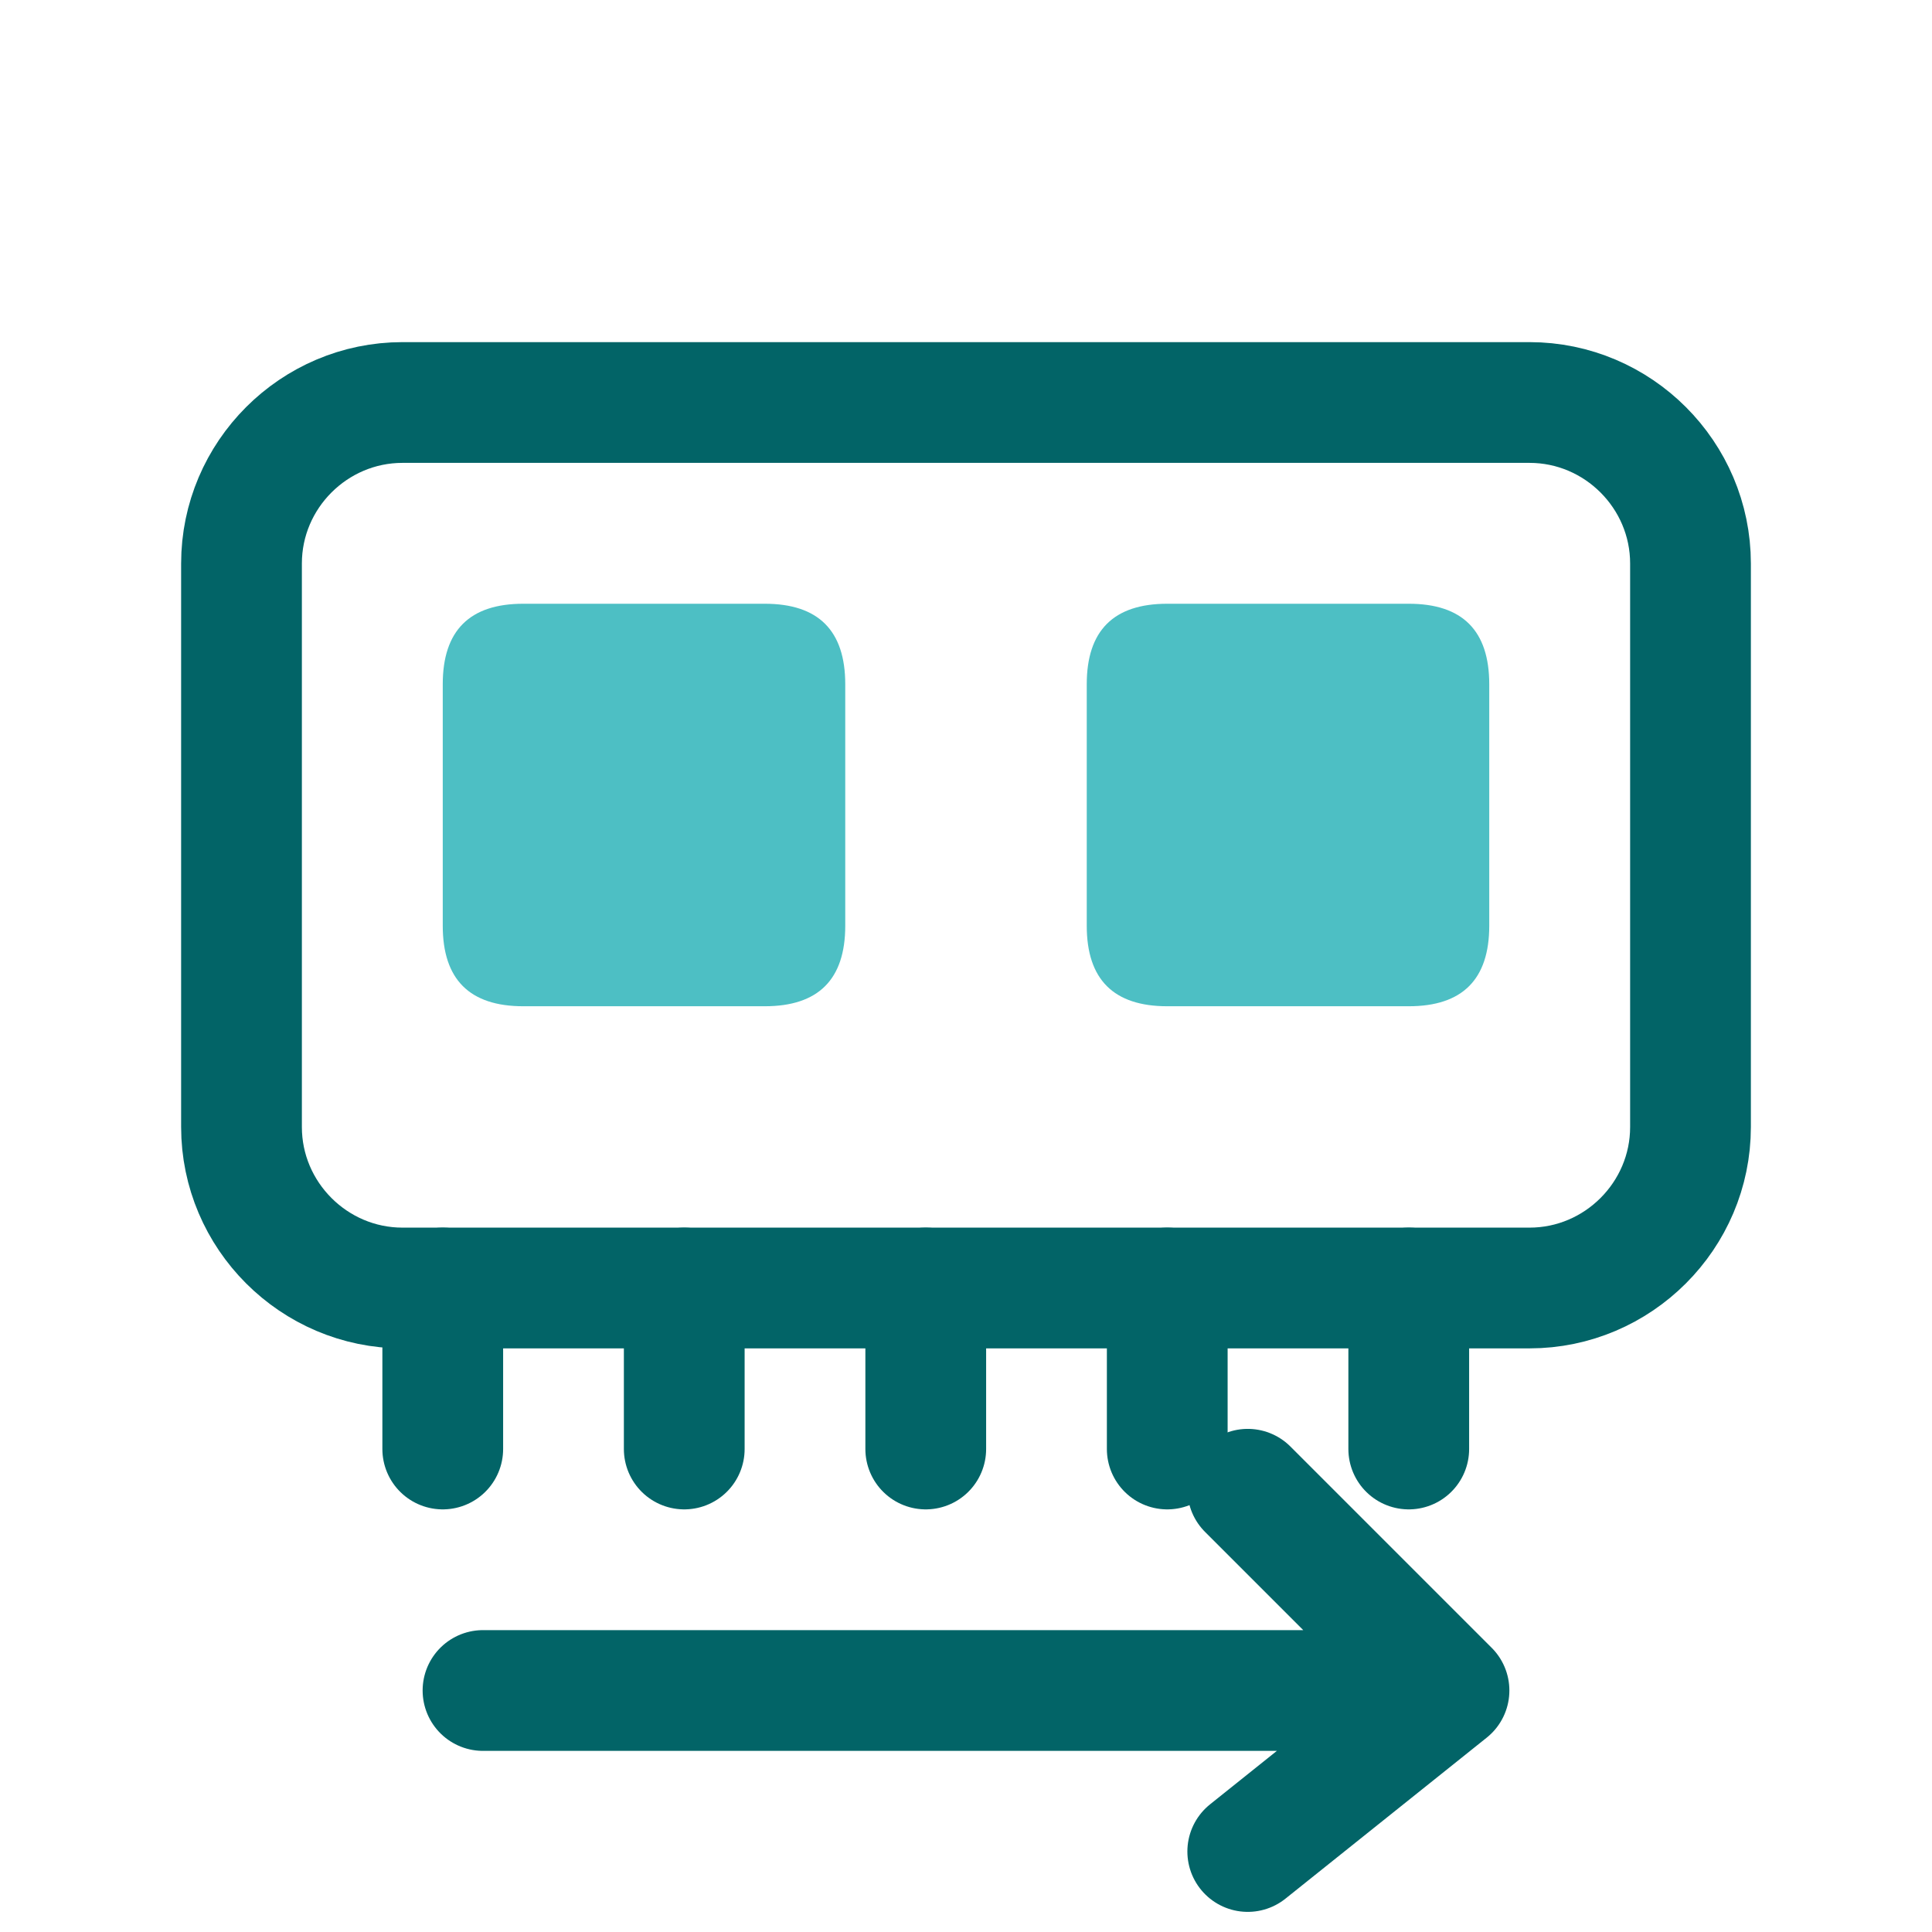
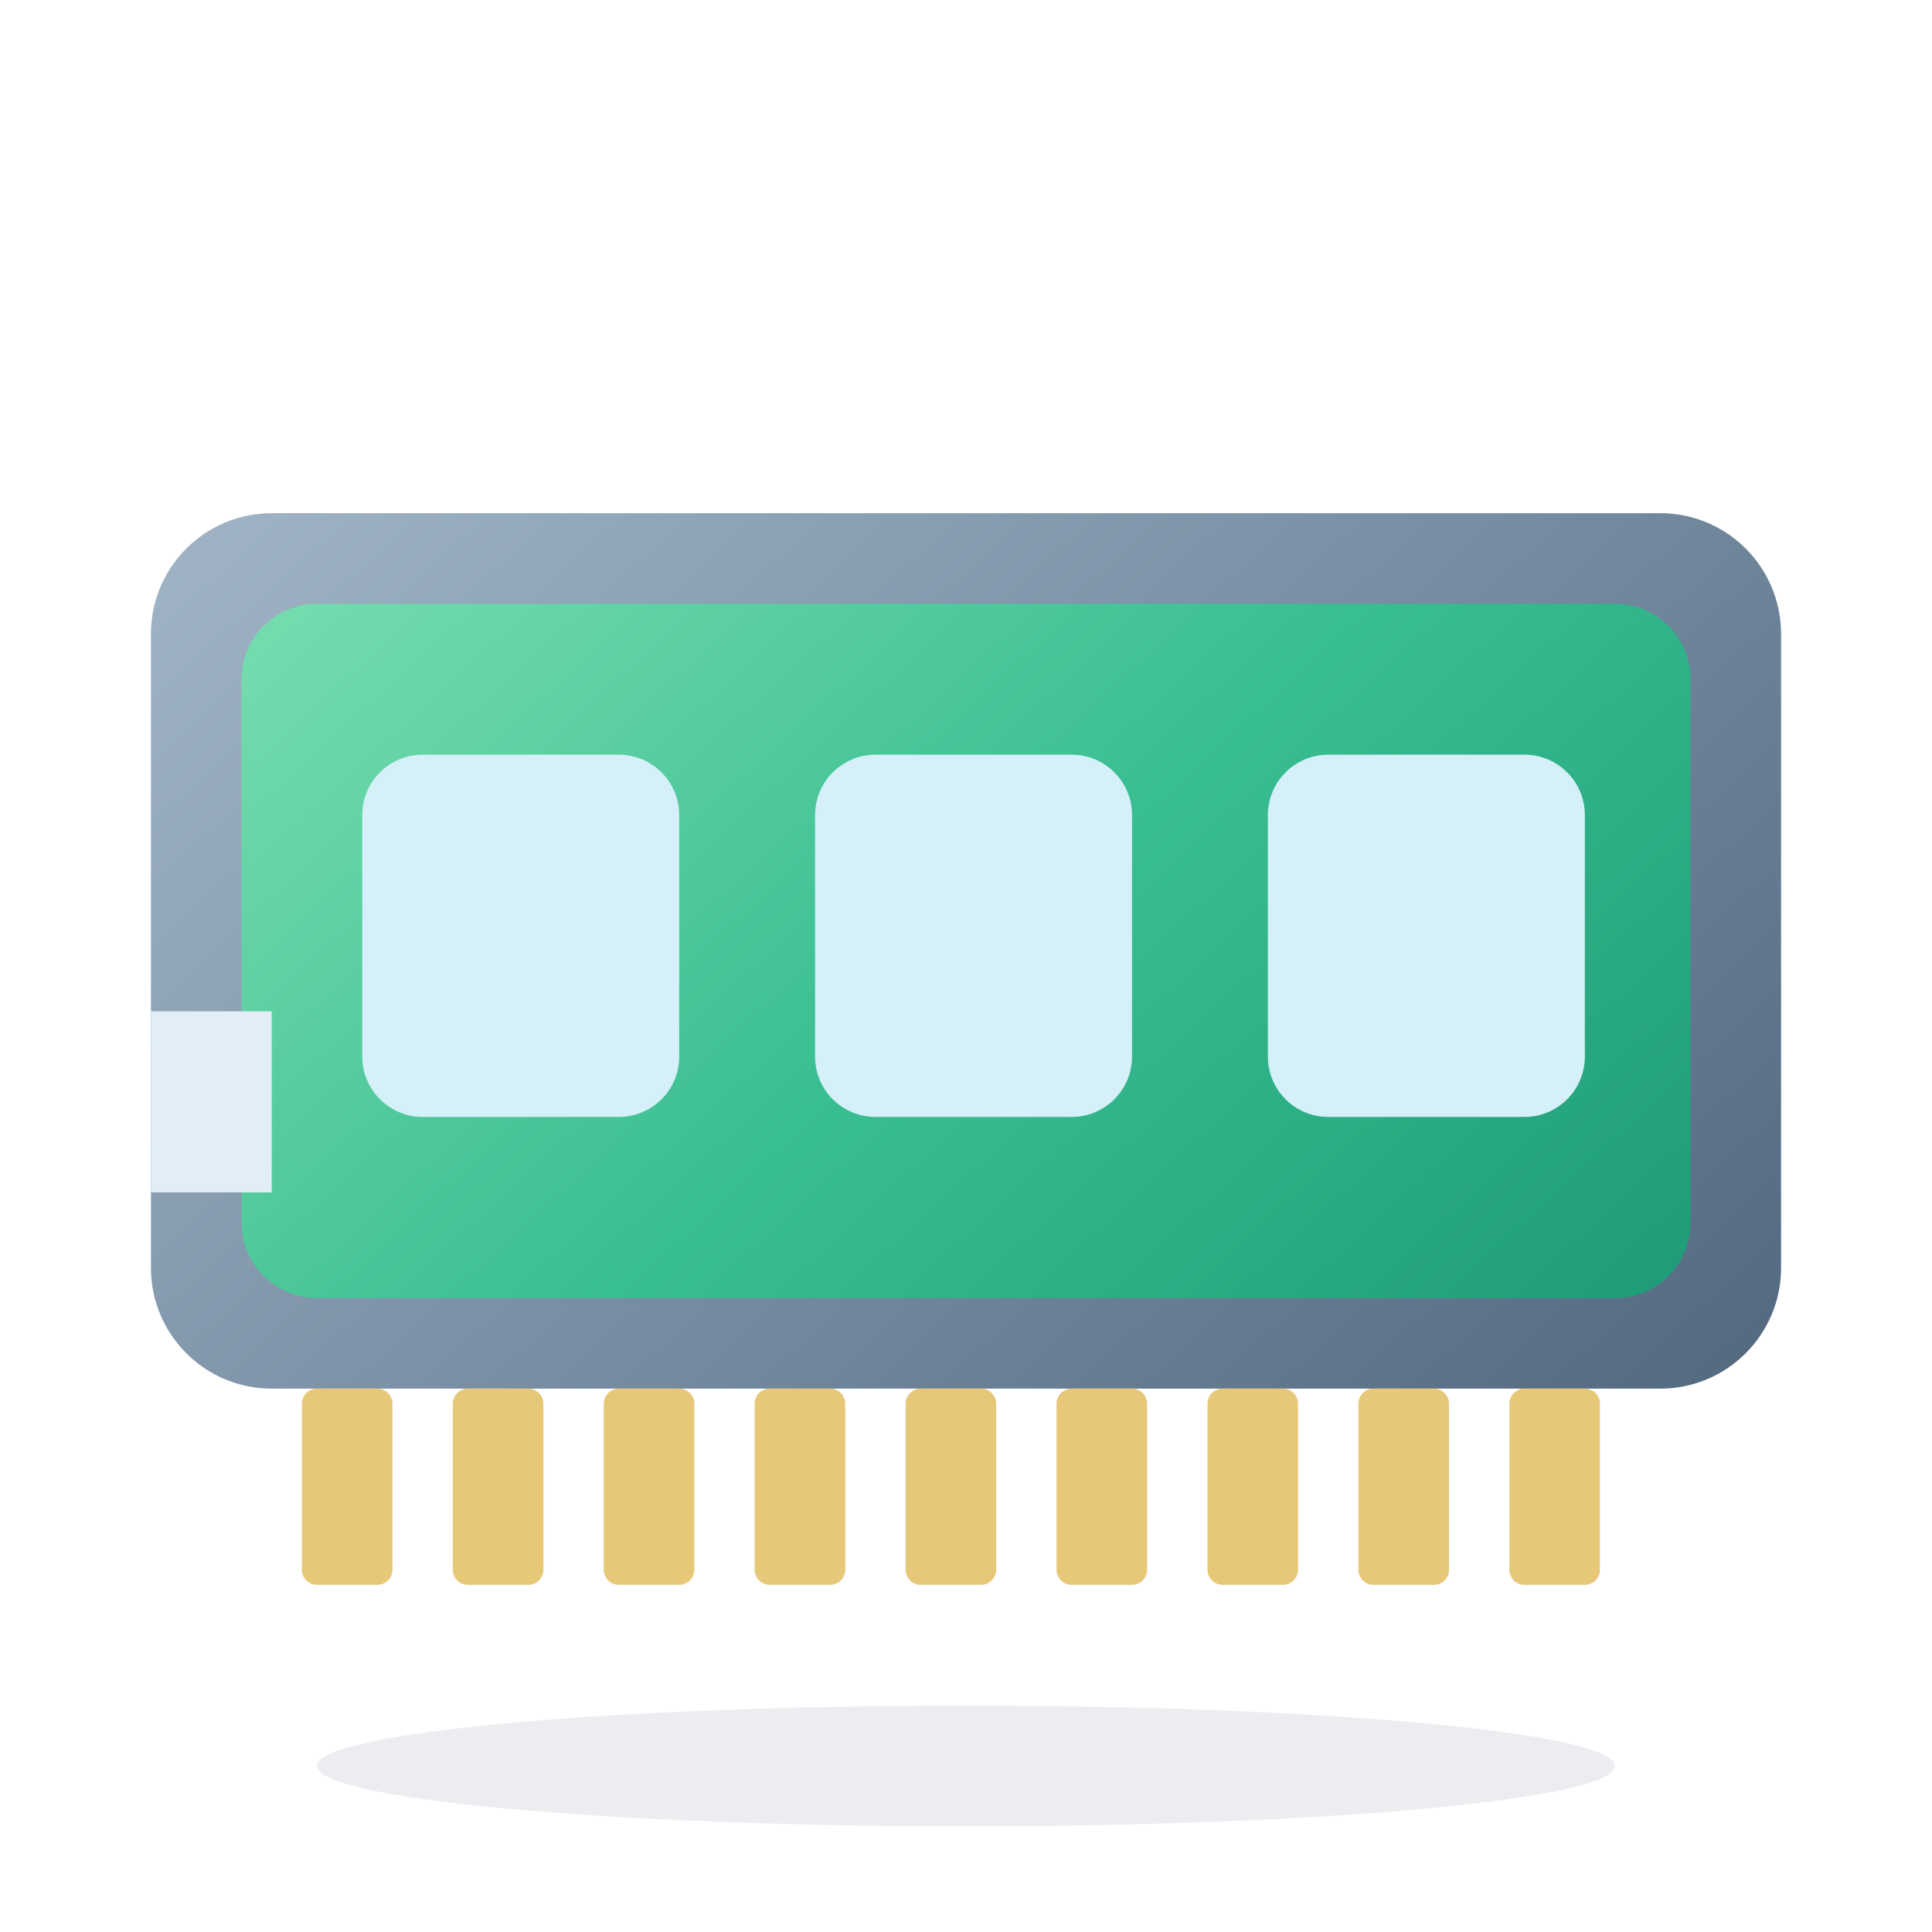
- <svg xmlns="http://www.w3.org/2000/svg" width="24" height="24" viewBox="0 0 24 24" fill="none">
-   <path fill="none" d="M5 5H19C20.1 5 21 5.9 21 7V14C21 15.1 20.1 16 19 16H5C3.9 16 3 15.1 3 14V7C3 5.9 3.9 5 5 5Z" stroke="#026467" stroke-width="1.5" stroke-linecap="round" stroke-linejoin="round" />
-   <path d="M6.5 7.5H9.5Q10.5 7.5 10.5 8.5V11.5Q10.5 12.5 9.5 12.5H6.5Q5.5 12.5 5.5 11.5V8.5Q5.5 7.5 6.5 7.5ZM14.5 7.5H17.5Q18.5 7.5 18.5 8.5V11.5Q18.5 12.5 17.5 12.5H14.5Q13.5 12.5 13.5 11.5V8.5Q13.5 7.5 14.5 7.5Z" fill="#4DBFC4" />
-   <path fill="none" d="M5.5 16V18M8.5 16V18M11.5 16V18M14.5 16V18M17.5 16V18" stroke="#026467" stroke-width="1.5" stroke-linecap="round" stroke-linejoin="round" />
-   <path fill="none" d="M6 21H18M15.5 18.5L18 21L15.5 23" stroke="#026467" stroke-width="1.5" stroke-linecap="round" stroke-linejoin="round" />
+ <svg xmlns="http://www.w3.org/2000/svg" viewBox="0 0 128 128" fill="none">
+   <defs>
+     <linearGradient id="a" x1="20" y1="16" x2="108" y2="112" gradientUnits="userSpaceOnUse">
+       <stop offset="0.000" stop-color="#8AE6B8" />
+       <stop offset="0.500" stop-color="#39BE91" />
+       <stop offset="1.000" stop-color="#15906E" />
+     </linearGradient>
+     <linearGradient id="b" x1="20" y1="16" x2="108" y2="112" gradientUnits="userSpaceOnUse">
+       <stop offset="0.000" stop-color="#FFFFFF" />
+       <stop offset="1.000" stop-color="#E5F1FB" />
+     </linearGradient>
+     <linearGradient id="c" x1="20" y1="16" x2="108" y2="112" gradientUnits="userSpaceOnUse">
+       <stop offset="0.000" stop-color="#A5B9CA" />
+       <stop offset="1.000" stop-color="#4C637B" />
+     </linearGradient>
+     <linearGradient id="accent" x1="20" y1="16" x2="108" y2="112" gradientUnits="userSpaceOnUse">
+       <stop offset="0.000" stop-color="#9EE8C7" />
+       <stop offset="1.000" stop-color="#27AD83" />
+     </linearGradient>
+   </defs>
+   <ellipse cx="64" cy="117" rx="43" ry="4" fill="#233B58" opacity=".09" />
+   <rect x="10" y="34" width="108" height="58" rx="8" fill="url(#c)" />
+   <rect x="16" y="40" width="96" height="46" rx="5" fill="url(#a)" />
+   <rect x="24" y="50" width="21" height="24" rx="4" fill="#D5F0F8" />
+   <rect x="54" y="50" width="21" height="24" rx="4" fill="#D5F0F8" />
+   <rect x="84" y="50" width="21" height="24" rx="4" fill="#D5F0F8" />
+   <rect x="20" y="92" width="6" height="13" rx="1" fill="#E7C778" />
+   <rect x="30" y="92" width="6" height="13" rx="1" fill="#E7C778" />
+   <rect x="40" y="92" width="6" height="13" rx="1" fill="#E7C778" />
+   <rect x="50" y="92" width="6" height="13" rx="1" fill="#E7C778" />
+   <rect x="60" y="92" width="6" height="13" rx="1" fill="#E7C778" />
+   <rect x="70" y="92" width="6" height="13" rx="1" fill="#E7C778" />
+   <rect x="80" y="92" width="6" height="13" rx="1" fill="#E7C778" />
+   <rect x="90" y="92" width="6" height="13" rx="1" fill="#E7C778" />
+   <rect x="100" y="92" width="6" height="13" rx="1" fill="#E7C778" />
+   <path d="M10 67h8v12h-8Z" fill="#E2EDF6" />
</svg>
